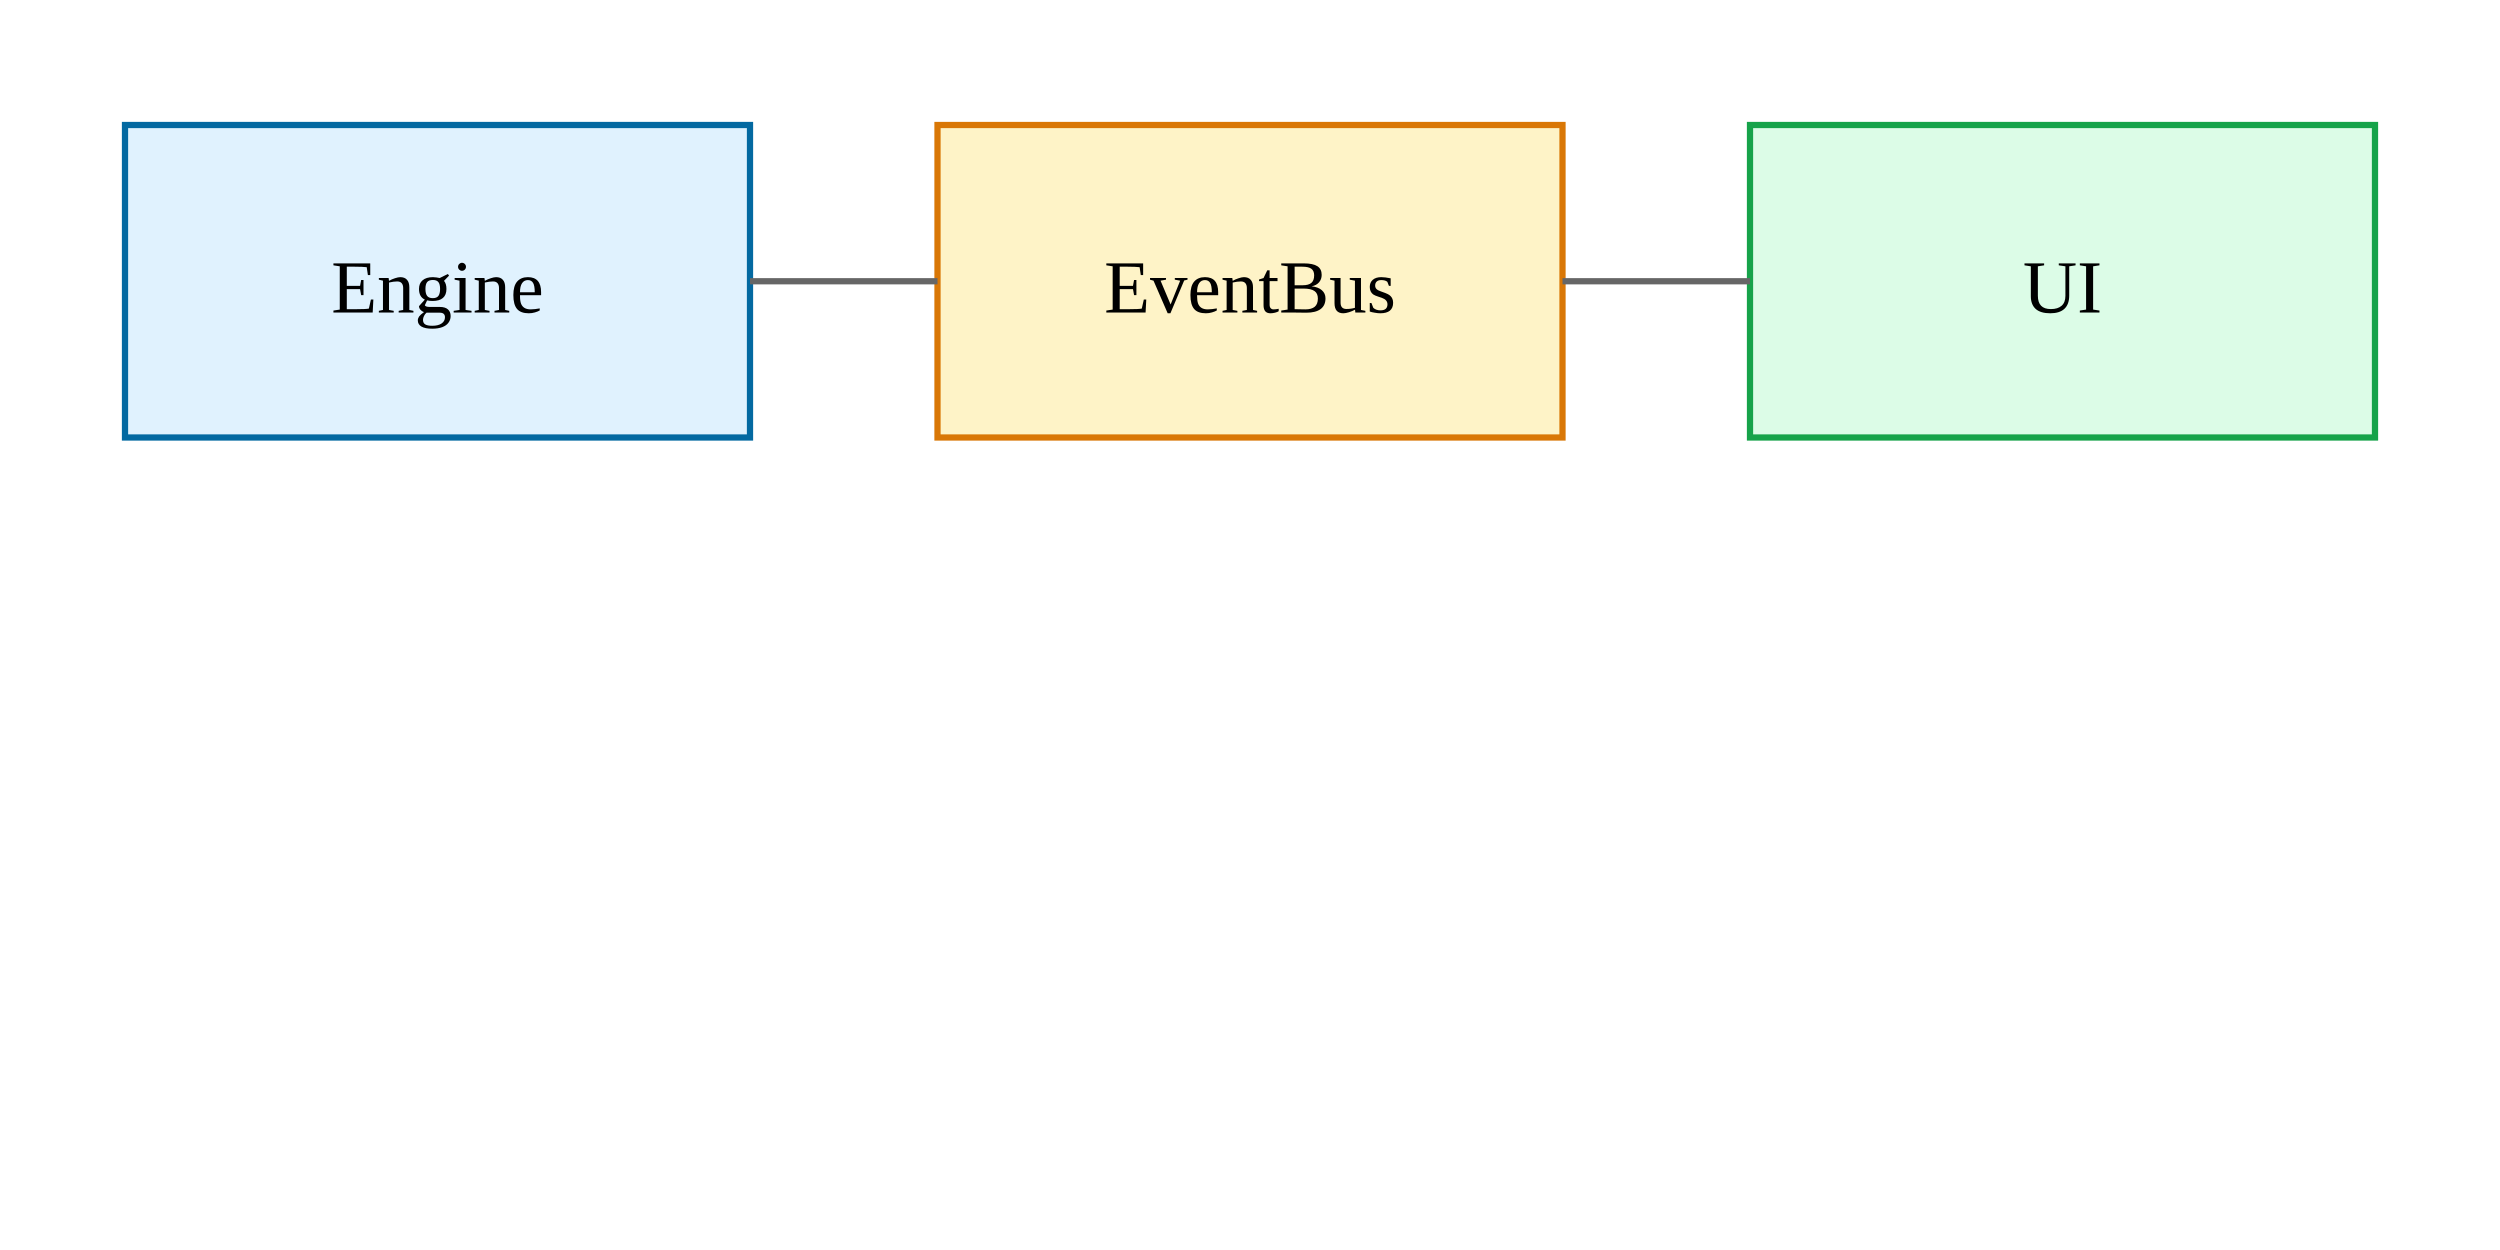
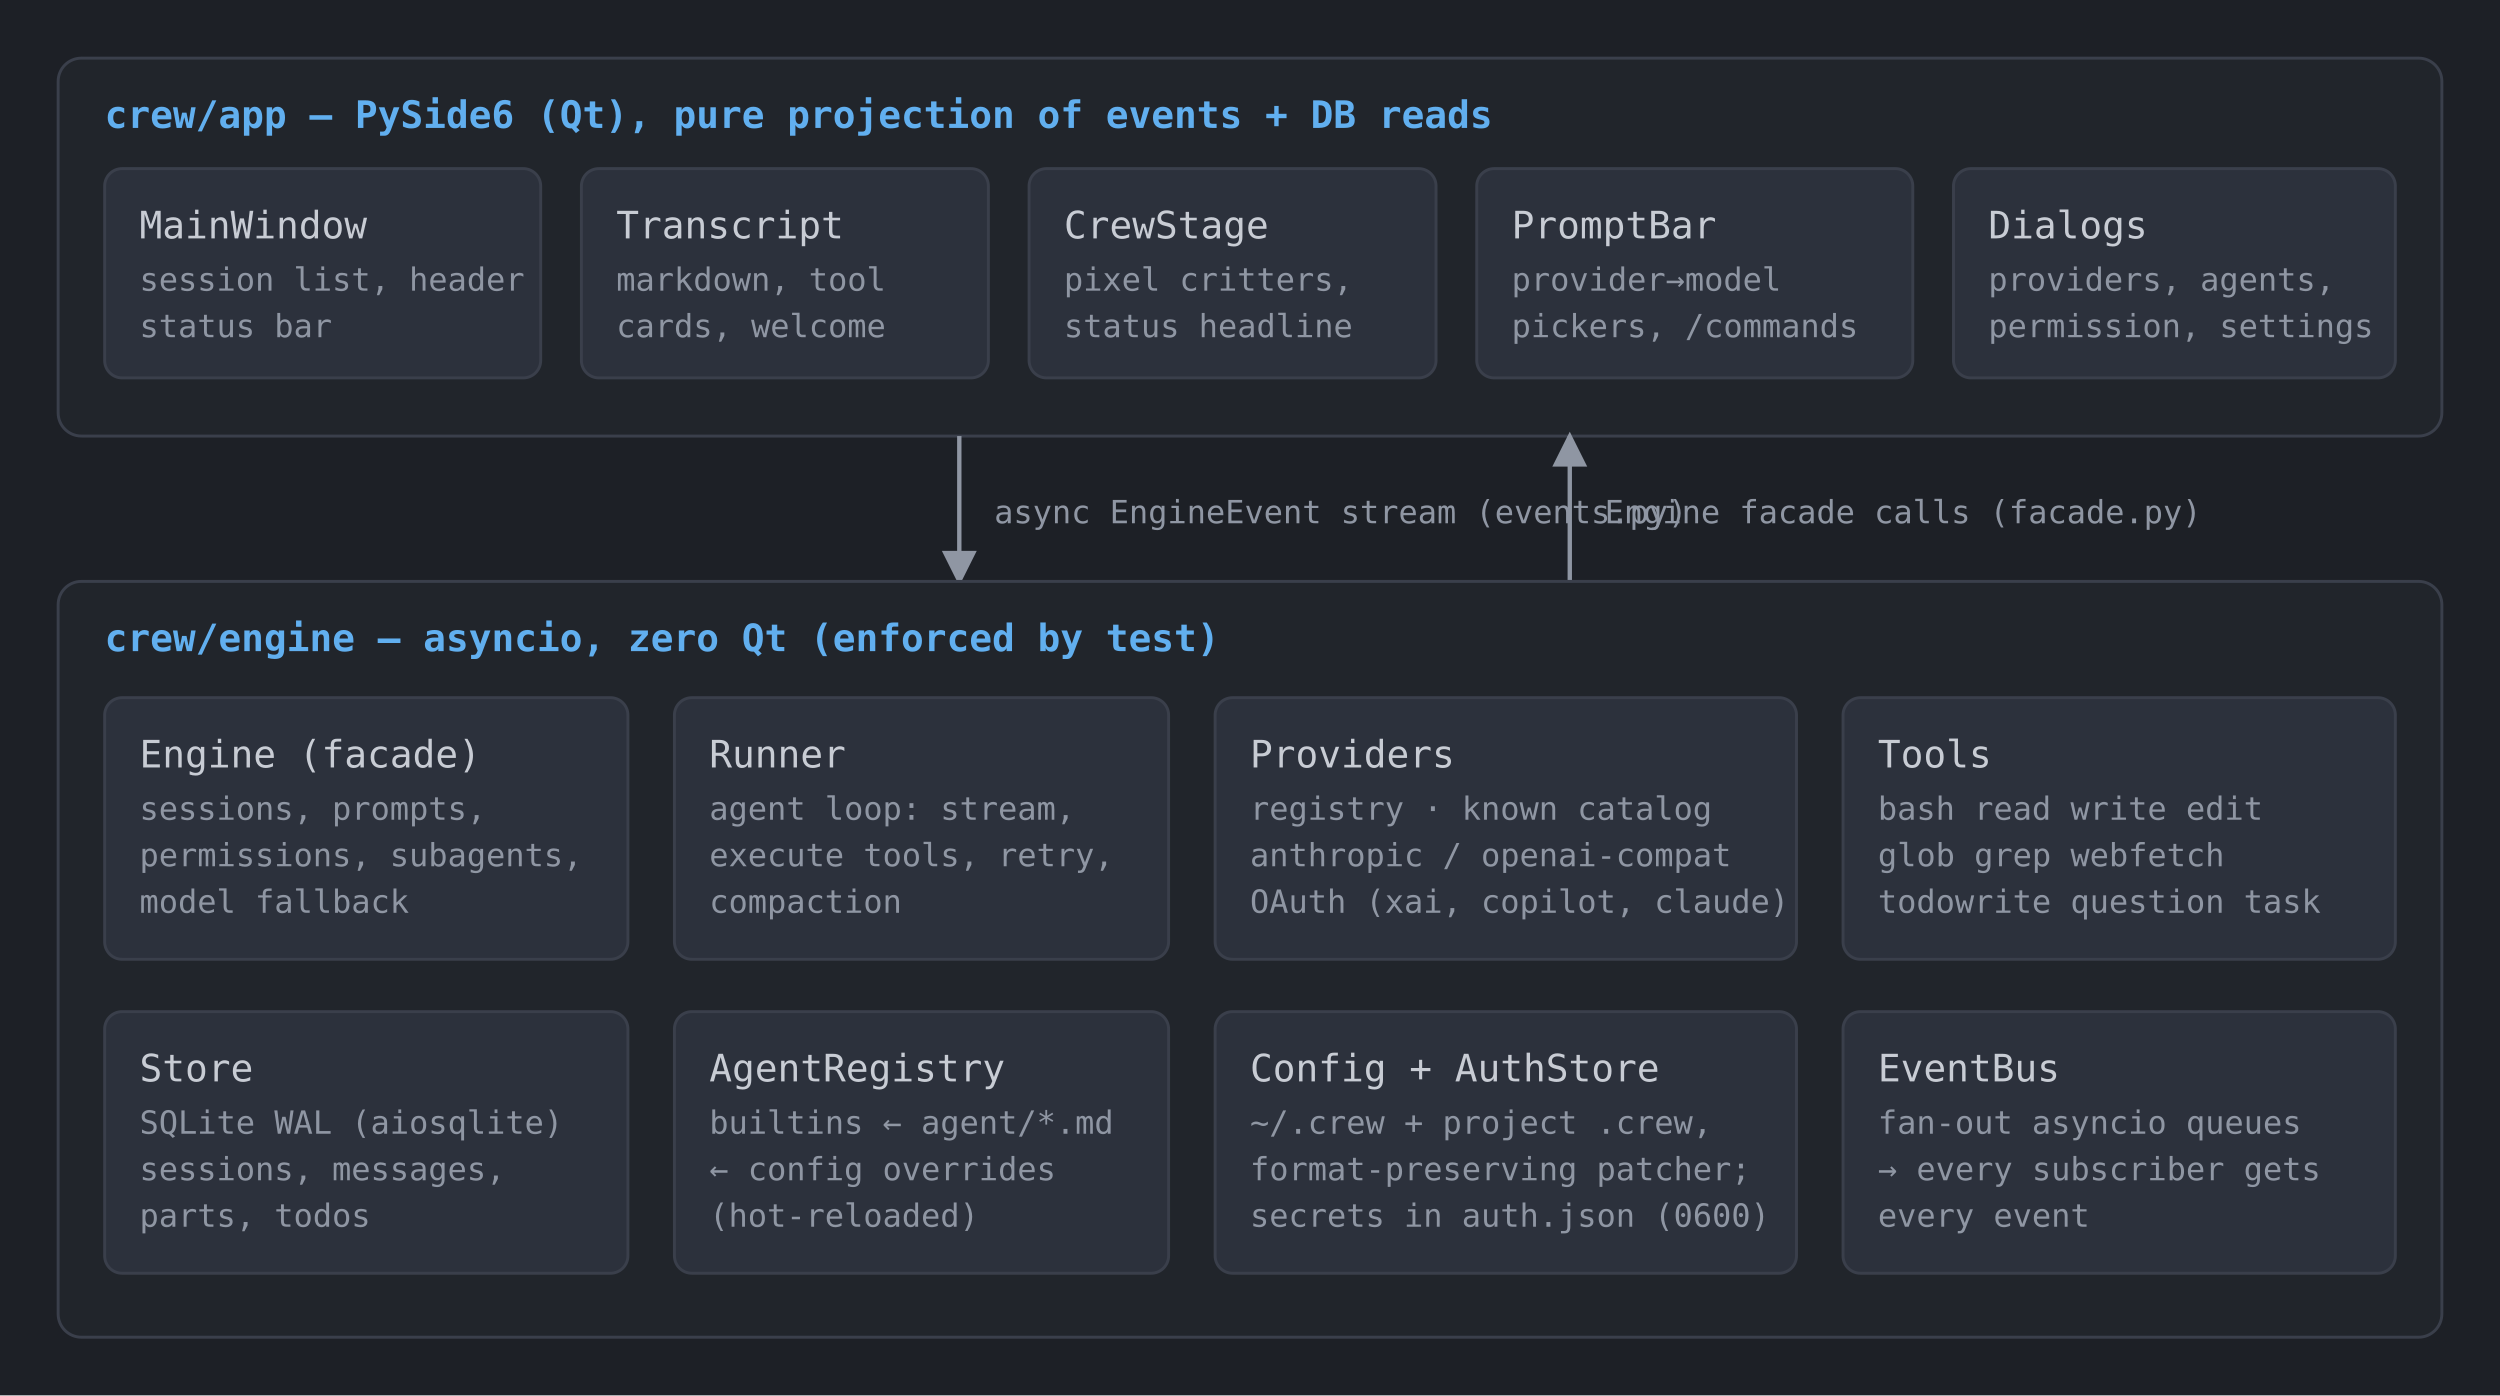
- <svg xmlns="http://www.w3.org/2000/svg" width="400" height="200">
-   <rect x="20" y="20" width="100" height="50" fill="#e0f2fe" stroke="#0369a1" />
-   <text x="70" y="50" text-anchor="middle">Engine</text>
-   <rect x="150" y="20" width="100" height="50" fill="#fef3c7" stroke="#d97706" />
-   <text x="200" y="50" text-anchor="middle">EventBus</text>
-   <rect x="280" y="20" width="100" height="50" fill="#dcfce7" stroke="#16a34a" />
-   <text x="330" y="50" text-anchor="middle">UI</text>
-   <line x1="120" y1="45" x2="150" y2="45" stroke="#666" />
-   <line x1="250" y1="45" x2="280" y2="45" stroke="#666" />
+ <svg xmlns="http://www.w3.org/2000/svg" width="860" height="480" font-family="Menlo, monospace" font-size="13">
+   <style>
+     .box { fill: #21252b; stroke: #3a3f4b; rx: 8; }
+     .inner { fill: #2c313c; stroke: #3a3f4b; rx: 6; }
+     .t { fill: #c8ccd4; }
+     .muted { fill: #8f96a3; font-size: 11px; }
+     .accent { fill: #61afef; }
+     .arrow { stroke: #8f96a3; stroke-width: 1.5; fill: none; marker-end: url(#a); }
+   </style>
+   <defs>
+     <marker id="a" markerWidth="8" markerHeight="8" refX="7" refY="4" orient="auto">
+       <path d="M0,0 L8,4 L0,8 z" fill="#8f96a3" />
+     </marker>
+   </defs>
+   <rect width="860" height="480" fill="#1d2026" />
+   <rect class="box" x="20" y="20" width="820" height="130" />
+   <text class="accent" x="36" y="44" font-weight="bold">crew/app — PySide6 (Qt), pure projection of events + DB reads</text>
+   <rect class="inner" x="36" y="58" width="150" height="72" />
+   <text class="t" x="48" y="82">MainWindow</text>
+   <text class="muted" x="48" y="100">session list, header</text>
+   <text class="muted" x="48" y="116">status bar</text>
+   <rect class="inner" x="200" y="58" width="140" height="72" />
+   <text class="t" x="212" y="82">Transcript</text>
+   <text class="muted" x="212" y="100">markdown, tool</text>
+   <text class="muted" x="212" y="116">cards, welcome</text>
+   <rect class="inner" x="354" y="58" width="140" height="72" />
+   <text class="t" x="366" y="82">CrewStage</text>
+   <text class="muted" x="366" y="100">pixel critters,</text>
+   <text class="muted" x="366" y="116">status headline</text>
+   <rect class="inner" x="508" y="58" width="150" height="72" />
+   <text class="t" x="520" y="82">PromptBar</text>
+   <text class="muted" x="520" y="100">provider→model</text>
+   <text class="muted" x="520" y="116">pickers, /commands</text>
+   <rect class="inner" x="672" y="58" width="152" height="72" />
+   <text class="t" x="684" y="82">Dialogs</text>
+   <text class="muted" x="684" y="100">providers, agents,</text>
+   <text class="muted" x="684" y="116">permission, settings</text>
+   <path class="arrow" d="M330,150 L330,200" />
+   <text class="muted" x="342" y="180">async EngineEvent stream (events.py)</text>
+   <path class="arrow" d="M540,200 L540,150" />
+   <text class="muted" x="552" y="180">Engine facade calls (facade.py)</text>
+   <rect class="box" x="20" y="200" width="820" height="260" />
+   <text class="accent" x="36" y="224" font-weight="bold">crew/engine — asyncio, zero Qt (enforced by test)</text>
+   <rect class="inner" x="36" y="240" width="180" height="90" />
+   <text class="t" x="48" y="264">Engine (facade)</text>
+   <text class="muted" x="48" y="282">sessions, prompts,</text>
+   <text class="muted" x="48" y="298">permissions, subagents,</text>
+   <text class="muted" x="48" y="314">model fallback</text>
+   <rect class="inner" x="232" y="240" width="170" height="90" />
+   <text class="t" x="244" y="264">Runner</text>
+   <text class="muted" x="244" y="282">agent loop: stream,</text>
+   <text class="muted" x="244" y="298">execute tools, retry,</text>
+   <text class="muted" x="244" y="314">compaction</text>
+   <rect class="inner" x="418" y="240" width="200" height="90" />
+   <text class="t" x="430" y="264">Providers</text>
+   <text class="muted" x="430" y="282">registry · known catalog</text>
+   <text class="muted" x="430" y="298">anthropic / openai-compat</text>
+   <text class="muted" x="430" y="314">OAuth (xai, copilot, claude)</text>
+   <rect class="inner" x="634" y="240" width="190" height="90" />
+   <text class="t" x="646" y="264">Tools</text>
+   <text class="muted" x="646" y="282">bash read write edit</text>
+   <text class="muted" x="646" y="298">glob grep webfetch</text>
+   <text class="muted" x="646" y="314">todowrite question task</text>
+   <rect class="inner" x="36" y="348" width="180" height="90" />
+   <text class="t" x="48" y="372">Store</text>
+   <text class="muted" x="48" y="390">SQLite WAL (aiosqlite)</text>
+   <text class="muted" x="48" y="406">sessions, messages,</text>
+   <text class="muted" x="48" y="422">parts, todos</text>
+   <rect class="inner" x="232" y="348" width="170" height="90" />
+   <text class="t" x="244" y="372">AgentRegistry</text>
+   <text class="muted" x="244" y="390">builtins ← agent/*.md</text>
+   <text class="muted" x="244" y="406">← config overrides</text>
+   <text class="muted" x="244" y="422">(hot-reloaded)</text>
+   <rect class="inner" x="418" y="348" width="200" height="90" />
+   <text class="t" x="430" y="372">Config + AuthStore</text>
+   <text class="muted" x="430" y="390">~/.crew + project .crew,</text>
+   <text class="muted" x="430" y="406">format-preserving patcher;</text>
+   <text class="muted" x="430" y="422">secrets in auth.json (0600)</text>
+   <rect class="inner" x="634" y="348" width="190" height="90" />
+   <text class="t" x="646" y="372">EventBus</text>
+   <text class="muted" x="646" y="390">fan-out asyncio queues</text>
+   <text class="muted" x="646" y="406">→ every subscriber gets</text>
+   <text class="muted" x="646" y="422">every event</text>
</svg>
